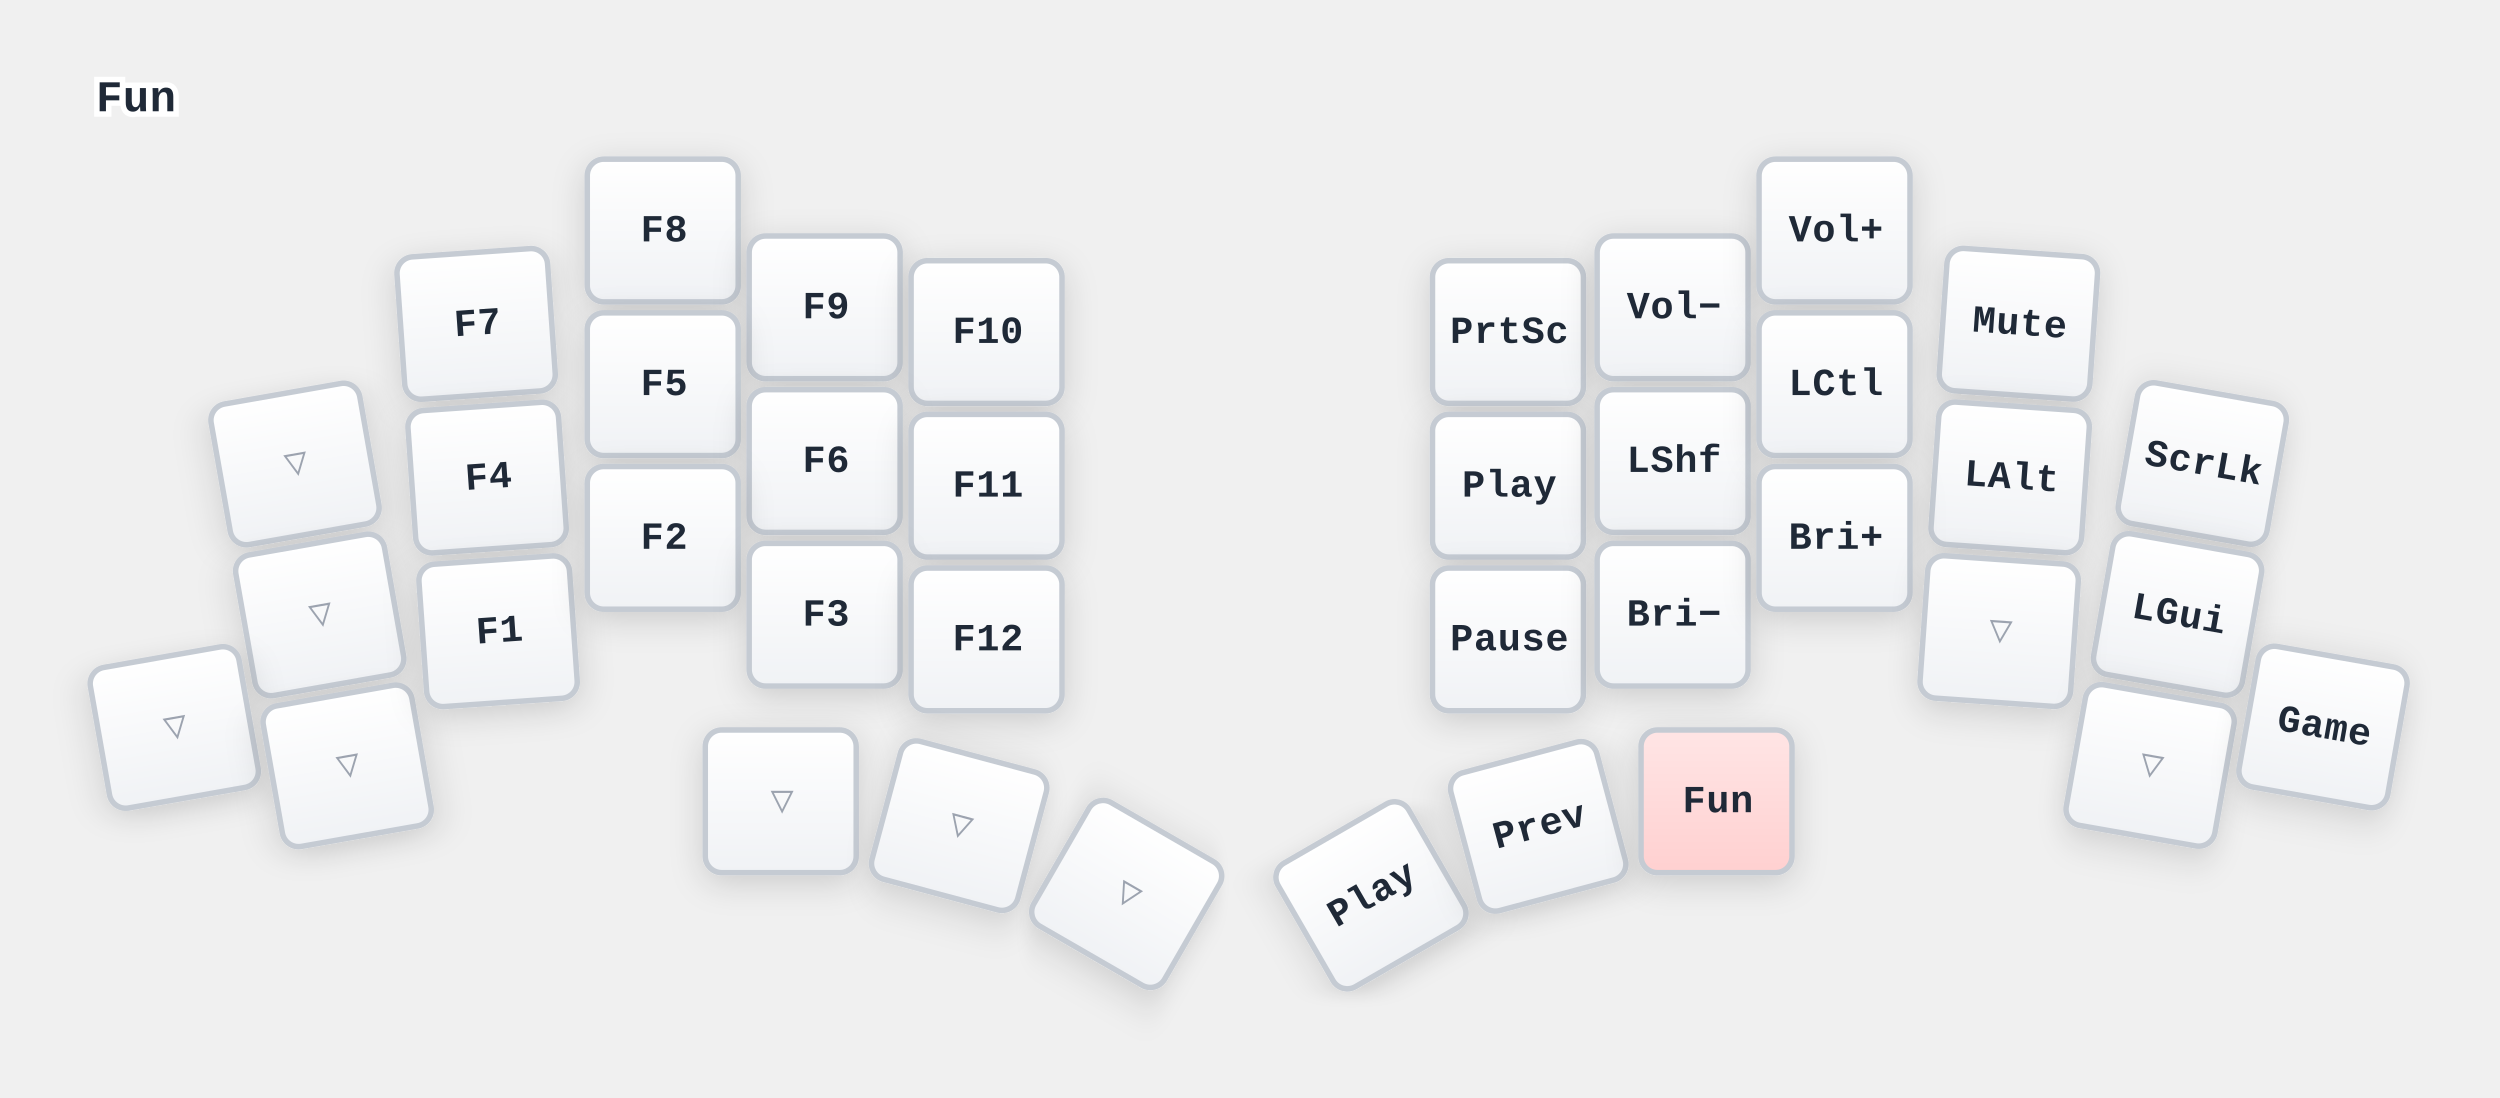
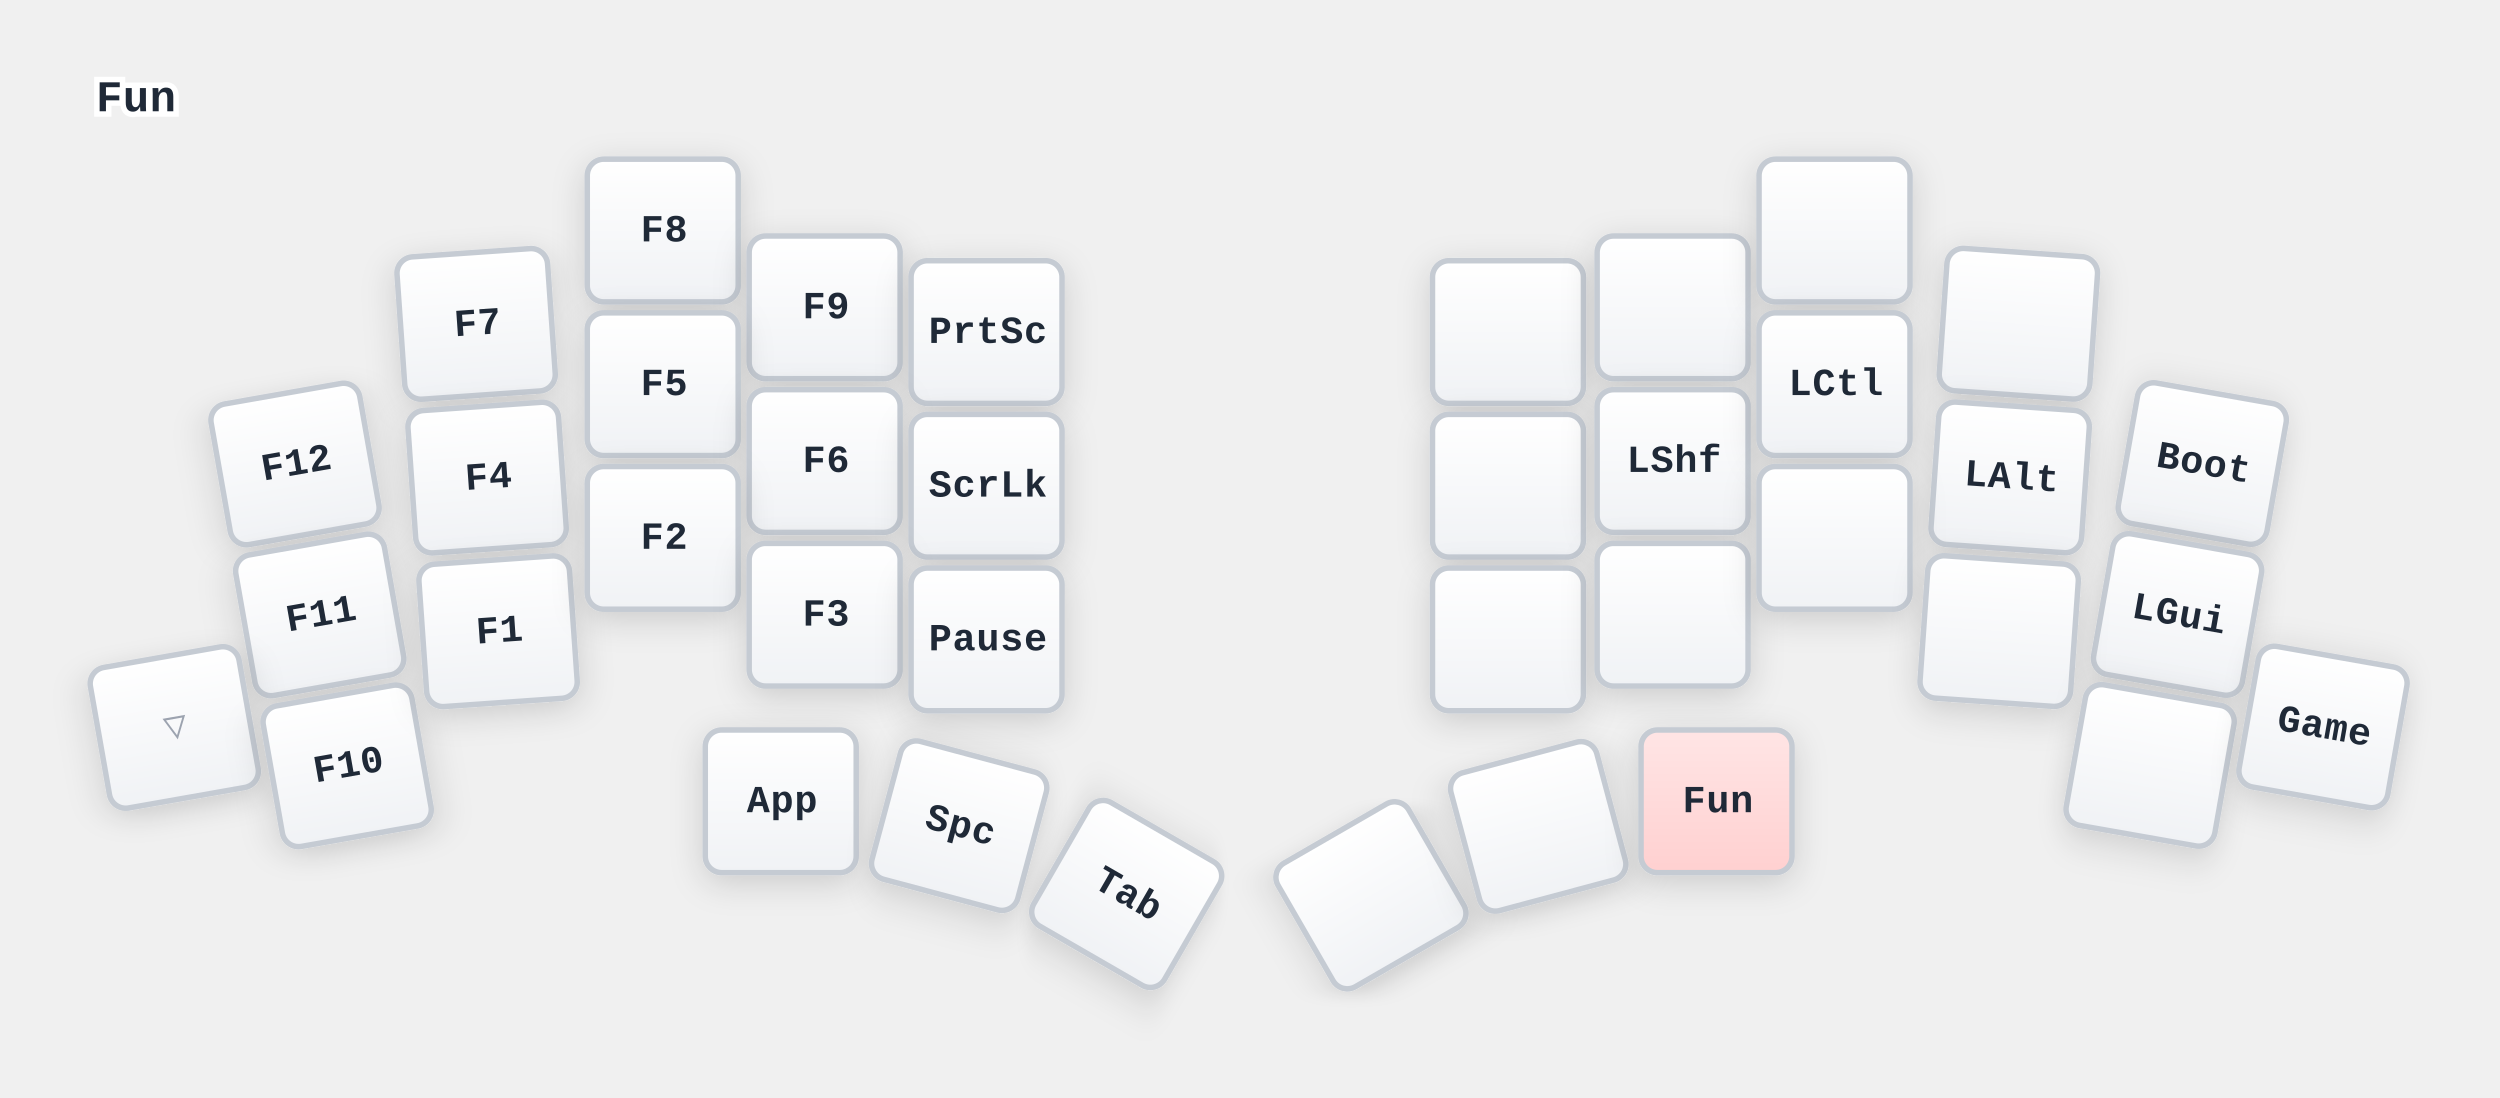
<svg xmlns="http://www.w3.org/2000/svg" width="911" height="400" viewBox="0 0 911 400" class="keymap">
  <defs>
    /* key gradients */
    <linearGradient id="keyGradient" x1="0%" y1="0%" x2="0%" y2="100%">
      <stop offset="0%" style="stop-color:#ffffff;stop-opacity:1" />
      <stop offset="100%" style="stop-color:#f0f2f5;stop-opacity:1" />
    </linearGradient>
    <linearGradient id="keyGradientCombo" x1="0%" y1="0%" x2="0%" y2="100%">
      <stop offset="0%" style="stop-color:#e3f2ff;stop-opacity:1" />
      <stop offset="100%" style="stop-color:#cfe7ff;stop-opacity:1" />
    </linearGradient>
    <linearGradient id="keyGradientHeld" x1="0%" y1="0%" x2="0%" y2="100%">
      <stop offset="0%" style="stop-color:#ffe5e5;stop-opacity:1" />
      <stop offset="100%" style="stop-color:#ffd0d0;stop-opacity:1" />
    </linearGradient>
    /* start glyphs */
    <svg id="mdi:skip-backward">
      <svg id="mdi-skip-backward" viewBox="0 0 24 24">
        <path d="M20,5V19L13,12M6,5V19H4V5M13,5V19L6,12" />
      </svg>
    </svg>
    <svg id="mdi:skip-forward">
      <svg id="mdi-skip-forward" viewBox="0 0 24 24">
        <path d="M4,5V19L11,12M18,5V19H20V5M11,5V19L18,12" />
      </svg>
    </svg>
    <svg id="mdi:volume-high">
      <svg id="mdi-volume-high" viewBox="0 0 24 24">
        <path d="M14,3.23V5.29C16.89,6.15 19,8.83 19,12C19,15.17 16.89,17.84 14,18.7V20.77C18,19.86 21,16.28 21,12C21,7.72 18,4.14 14,3.23M16.5,12C16.5,10.23 15.5,8.71 14,7.97V16C15.5,15.29 16.5,13.76 16.5,12M3,9V15H7L12,20V4L7,9H3Z" />
      </svg>
    </svg>
    <svg id="mdi:volume-medium">
      <svg id="mdi-volume-medium" viewBox="0 0 24 24">
        <path d="M5,9V15H9L14,20V4L9,9M18.5,12C18.5,10.23 17.5,8.71 16,7.97V16C17.5,15.29 18.5,13.76 18.5,12Z" />
      </svg>
    </svg>
    <svg id="mdi:volume-off">
      <svg id="mdi-volume-off" viewBox="0 0 24 24">
        <path d="M12,4L9.91,6.09L12,8.18M4.27,3L3,4.27L7.73,9H3V15H7L12,20V13.27L16.25,17.53C15.58,18.04 14.83,18.46 14,18.7V20.77C15.38,20.45 16.63,19.82 17.68,18.96L19.73,21L21,19.73L12,10.73M19,12C19,12.94 18.8,13.82 18.46,14.64L19.97,16.15C20.62,14.91 21,13.5 21,12C21,7.72 18,4.14 14,3.23V5.29C16.89,6.15 19,8.83 19,12M16.5,12C16.5,10.23 15.5,8.71 14,7.97V10.18L16.45,12.63C16.5,12.43 16.5,12.21 16.5,12Z" />
      </svg>
    </svg>
  </defs>/* end glyphs */
  <style>
    /* inherit to force styles through use tags */
    svg path {
      fill: inherit;
    }

    /* font and background color specifications */
    svg.keymap {
      font-family: 'Lilex Nerd Font', 'LilexNerdFont', SFMono-Regular, Consolas, Liberation Mono, Menlo, monospace;
      font-size: 12px;
      font-kerning: normal;
      text-rendering: optimizeLegibility;
      fill: #1f2937;
      font-variant-ligatures: none;
    }

    /* default key styling */
    rect.key {
      fill: url(#keyGradient);
      filter: drop-shadow(0 3px 6px rgba(0, 0, 0, 0.15));
    }

    rect.key {
      stroke: #c5cbd3;
      stroke-width: 2;
    }

    rect.combo {
      stroke: #8bb5e8;
      stroke-width: 2;
    }

    /* default key side styling, only used is draw_key_sides is set */
    rect.side {
      filter: brightness(90%);
    }

    /* color accent for combo boxes */
    rect.combo,
    rect.combo-separate {
      fill: url(#keyGradientCombo);
    }

    /* color accent for held keys */
    rect.held,
    rect.combo.held {
      fill: url(#keyGradientHeld);
    }

    /* color accent for ghost (optional) keys */
    rect.ghost,
    rect.combo.ghost {
      stroke-dasharray: 4, 4;
      stroke-width: 2;
    }

    text {
      text-anchor: middle;
      dominant-baseline: middle;
      letter-spacing: 0.01em;
    }

    /* main tap key text - larger and bold */
    text.tap {
      font-size: 14px;
      font-weight: 700;
      letter-spacing: 0.02em;
    }

    /* nerd font icons - ensure proper centering */
    text.tap.icon {
      font-size: 22px;
      dominant-baseline: central;
      text-anchor: middle;
      transform: translateY(0px);
      line-height: 1;
    }

    /* specific adjustments for different icon types */
    text.tap.icon.offset-full {
      transform: translate(-5px, 0px);
    }

    text.tap.icon.offset-half {
      transform: translate(-2.5px, 0px);
    }

    /* tap text with shifted - position left of center */
    text.tap.has-shifted {
      text-anchor: end;
      dominant-baseline: middle;
      transform: translateX(-4px);
      font-size: 18px;
      font-weight: 700;
    }

    /* styling for layer labels */
    text.label {
      font-weight: bold;
      text-anchor: start;
      stroke: white;
      stroke-width: 4;
      paint-order: stroke;
    }

    /* styling for optional footer */
    text.footer {
      text-anchor: end;
      dominant-baseline: auto;
      stroke: white;
      stroke-width: 4;
      paint-order: stroke;
    }

    /* styling for combo tap, and key non-tap label text */
    text.combo,
    text.hold,
    text.shifted,
    text.left,
    text.right {
      font-size: 11px;
      font-weight: 700;
      opacity: 0.95;
    }

    /* hold text positioned at bottom of key */
    text.hold {
      text-anchor: middle;
      dominant-baseline: auto;
      transform: translateY(18px);
    }

    /* shifted text positioned right of center */
    text.shifted {
      text-anchor: start;
      dominant-baseline: middle;
      transform: translateX(4px);
      font-size: 18px;
      font-weight: 700;
      opacity: 1;
    }

    text.left {
      text-anchor: start;
    }

    text.right {
      text-anchor: end;
    }

    /* layer activators */
    text.layer-activator {
      font-weight: 700;
      opacity: 0.9;
    }

    /* styling for hold/shifted label text in combo box */
    text.combo.hold,
    text.combo.shifted,
    text.combo.left,
    text.combo.right {
      font-size: 7.5px;
    }

    /* size variants for hold/shifted labels */
    text.small {
      font-size: 9px;
    }

    text.smaller {
      font-size: 6.5px;
      letter-spacing: -0.01em;
    }

    text.tiny {
      font-size: 6px;
      letter-spacing: -0.02em;
    }

    /* lighter symbol for transparent keys */
    text.trans {
      fill: #9ca3af;
    }

    /* styling for combo dendrons */
    path.combo {
      stroke-width: 1;
      stroke: #9ca3af;
      fill: none;
    }

    /* Start Tabler Icons Cleanup */
    /* cannot use height/width with glyphs */
    .icon-tabler&gt;path {
      fill: inherit;
      stroke: inherit;
      stroke-width: 2;
    }

    /* hide tabler's default box */
    .icon-tabler&gt;path[stroke="none"][fill="none"] {
      visibility: hidden;
    }

    /* End Tabler Icons Cleanup */

    svg.keymap {
      fill: #1f2937;
    }

    rect.key {
      fill: url(#keyGradient);
      filter: drop-shadow(0 3px 6px rgba(0, 0, 0, 0.15));
      stroke: #c5cbd3;
      stroke-width: 2;
    }

    rect.combo {
      stroke: #8bb5e8;
      stroke-width: 2;
    }

    rect.combo,
    rect.combo-separate {
      fill: url(#keyGradientCombo);
    }

    rect.held,
    rect.combo.held {
      fill: url(#keyGradientHeld);
    }

    text.label,
    text.footer {
      stroke: white;
    }

    text.trans {
      fill: #9ca3af;
    }

    path.combo {
      stroke: #9ca3af;
    }
  </style>
  <g transform="translate(30, 0)">
    <g transform="translate(0, 56)">
      <text x="5" y="-20" class="label" font-size="16">Fun</text>
      <g transform="translate(78, 113) rotate(-10.0)" class="key keypos-0">
        <rect rx="6" ry="6" x="-28" y="-26" width="55" height="52" class="key" />
+         <text x="0" y="0" class="key tap">F12</text>
+       </g>
+       <g transform="translate(144, 62) rotate(-4.0)" class="key keypos-1">
+         <rect rx="6" ry="6" x="-28" y="-26" width="55" height="52" class="key" />
+         <text x="0" y="0" class="key tap">F7</text>
+       </g>
+       <g transform="translate(212, 28)" class="key keypos-2">
+         <rect rx="6" ry="6" x="-28" y="-26" width="55" height="52" class="key" />
+         <text x="0" y="0" class="key tap">F8</text>
+       </g>
+       <g transform="translate(271, 56)" class="key keypos-3">
+         <rect rx="6" ry="6" x="-28" y="-26" width="55" height="52" class="key" />
+         <text x="0" y="0" class="key tap">F9</text>
+       </g>
+       <g transform="translate(330, 65)" class="key keypos-4">
+         <rect rx="6" ry="6" x="-28" y="-26" width="55" height="52" class="key" />
+         <text x="0" y="0" class="key tap">PrtSc</text>
+       </g>
+       <g transform="translate(520, 65)" class="key keypos-5">
+         <rect rx="6" ry="6" x="-28" y="-26" width="55" height="52" class="key" />
+         <text x="0" y="0" class="key tap" />
+       </g>
+       <g transform="translate(580, 56)" class="key keypos-6">
+         <rect rx="6" ry="6" x="-28" y="-26" width="55" height="52" class="key" />
+         <text x="0" y="0" class="key tap" />
+       </g>
+       <g transform="translate(639, 28)" class="key keypos-7">
+         <rect rx="6" ry="6" x="-28" y="-26" width="55" height="52" class="key" />
+         <text x="0" y="0" class="key tap" />
+       </g>
+       <g transform="translate(706, 62) rotate(4.0)" class="key keypos-8">
+         <rect rx="6" ry="6" x="-28" y="-26" width="55" height="52" class="key" />
+         <text x="0" y="0" class="key tap" />
+       </g>
+       <g transform="translate(773, 113) rotate(10.0)" class="key keypos-9">
+         <rect rx="6" ry="6" x="-28" y="-26" width="55" height="52" class="key" />
+         <text x="0" y="0" class="key tap">Boot</text>
+       </g>
+       <g transform="translate(87, 168) rotate(-10.0)" class="key keypos-10">
+         <rect rx="6" ry="6" x="-28" y="-26" width="55" height="52" class="key" />
+         <text x="0" y="0" class="key tap">F11</text>
+       </g>
+       <g transform="translate(148, 118) rotate(-4.0)" class="key keypos-11">
+         <rect rx="6" ry="6" x="-28" y="-26" width="55" height="52" class="key" />
+         <text x="0" y="0" class="key tap">F4</text>
+       </g>
+       <g transform="translate(212, 84)" class="key keypos-12">
+         <rect rx="6" ry="6" x="-28" y="-26" width="55" height="52" class="key" />
+         <text x="0" y="0" class="key tap">F5</text>
+       </g>
+       <g transform="translate(271, 112)" class="key keypos-13">
+         <rect rx="6" ry="6" x="-28" y="-26" width="55" height="52" class="key" />
+         <text x="0" y="0" class="key tap">F6</text>
+       </g>
+       <g transform="translate(330, 121)" class="key keypos-14">
+         <rect rx="6" ry="6" x="-28" y="-26" width="55" height="52" class="key" />
+         <text x="0" y="0" class="key tap">ScrLk</text>
+       </g>
+       <g transform="translate(520, 121)" class="key keypos-15">
+         <rect rx="6" ry="6" x="-28" y="-26" width="55" height="52" class="key" />
+         <text x="0" y="0" class="key tap" />
+       </g>
+       <g transform="translate(580, 112)" class="key keypos-16">
+         <rect rx="6" ry="6" x="-28" y="-26" width="55" height="52" class="key" />
+         <text x="0" y="0" class="key tap">LShf</text>
+       </g>
+       <g transform="translate(639, 84)" class="key keypos-17">
+         <rect rx="6" ry="6" x="-28" y="-26" width="55" height="52" class="key" />
+         <text x="0" y="0" class="key tap">LCtl</text>
+       </g>
+       <g transform="translate(703, 118) rotate(4.0)" class="key keypos-18">
+         <rect rx="6" ry="6" x="-28" y="-26" width="55" height="52" class="key" />
+         <text x="0" y="0" class="key tap">LAlt</text>
+       </g>
+       <g transform="translate(764, 168) rotate(10.0)" class="key keypos-19">
+         <rect rx="6" ry="6" x="-28" y="-26" width="55" height="52" class="key" />
+         <text x="0" y="0" class="key tap">LGui</text>
+       </g>
+       <g transform="translate(34, 209) rotate(-10.0)" class="key keypos-20">
+         <rect rx="6" ry="6" x="-28" y="-26" width="55" height="52" class="key" />
        <text x="0" y="0" class="key tap trans">▽</text>
      </g>
-       <g transform="translate(144, 62) rotate(-4.0)" class="key keypos-1">
-         <rect rx="6" ry="6" x="-28" y="-26" width="55" height="52" class="key" />
-         <text x="0" y="0" class="key tap">F7</text>
-       </g>
-       <g transform="translate(212, 28)" class="key keypos-2">
-         <rect rx="6" ry="6" x="-28" y="-26" width="55" height="52" class="key" />
-         <text x="0" y="0" class="key tap">F8</text>
-       </g>
-       <g transform="translate(271, 56)" class="key keypos-3">
-         <rect rx="6" ry="6" x="-28" y="-26" width="55" height="52" class="key" />
-         <text x="0" y="0" class="key tap">F9</text>
-       </g>
-       <g transform="translate(330, 65)" class="key keypos-4">
+       <g transform="translate(97, 223) rotate(-10.0)" class="key keypos-21">
        <rect rx="6" ry="6" x="-28" y="-26" width="55" height="52" class="key" />
        <text x="0" y="0" class="key tap">F10</text>
      </g>
-       <g transform="translate(520, 65)" class="key keypos-5">
-         <rect rx="6" ry="6" x="-28" y="-26" width="55" height="52" class="key" />
-         <text x="0" y="0" class="key tap">PrtSc</text>
-       </g>
-       <g transform="translate(580, 56)" class="key keypos-6">
-         <rect rx="6" ry="6" x="-28" y="-26" width="55" height="52" class="key" />
-         <text x="0" y="0" class="key tap">Vol−</text>
-       </g>
-       <g transform="translate(639, 28)" class="key keypos-7">
-         <rect rx="6" ry="6" x="-28" y="-26" width="55" height="52" class="key" />
-         <text x="0" y="0" class="key tap">Vol+</text>
-       </g>
-       <g transform="translate(706, 62) rotate(4.0)" class="key keypos-8">
-         <rect rx="6" ry="6" x="-28" y="-26" width="55" height="52" class="key" />
-         <text x="0" y="0" class="key tap">Mute</text>
-       </g>
-       <g transform="translate(773, 113) rotate(10.0)" class="key keypos-9">
-         <rect rx="6" ry="6" x="-28" y="-26" width="55" height="52" class="key" />
-         <text x="0" y="0" class="key tap">ScrLk</text>
-       </g>
-       <g transform="translate(87, 168) rotate(-10.0)" class="key keypos-10">
-         <rect rx="6" ry="6" x="-28" y="-26" width="55" height="52" class="key" />
-         <text x="0" y="0" class="key tap trans">▽</text>
-       </g>
-       <g transform="translate(148, 118) rotate(-4.0)" class="key keypos-11">
-         <rect rx="6" ry="6" x="-28" y="-26" width="55" height="52" class="key" />
-         <text x="0" y="0" class="key tap">F4</text>
-       </g>
-       <g transform="translate(212, 84)" class="key keypos-12">
-         <rect rx="6" ry="6" x="-28" y="-26" width="55" height="52" class="key" />
-         <text x="0" y="0" class="key tap">F5</text>
-       </g>
-       <g transform="translate(271, 112)" class="key keypos-13">
-         <rect rx="6" ry="6" x="-28" y="-26" width="55" height="52" class="key" />
-         <text x="0" y="0" class="key tap">F6</text>
-       </g>
-       <g transform="translate(330, 121)" class="key keypos-14">
-         <rect rx="6" ry="6" x="-28" y="-26" width="55" height="52" class="key" />
-         <text x="0" y="0" class="key tap">F11</text>
-       </g>
-       <g transform="translate(520, 121)" class="key keypos-15">
-         <rect rx="6" ry="6" x="-28" y="-26" width="55" height="52" class="key" />
-         <text x="0" y="0" class="key tap">Play</text>
-       </g>
-       <g transform="translate(580, 112)" class="key keypos-16">
-         <rect rx="6" ry="6" x="-28" y="-26" width="55" height="52" class="key" />
-         <text x="0" y="0" class="key tap">LShf</text>
-       </g>
-       <g transform="translate(639, 84)" class="key keypos-17">
-         <rect rx="6" ry="6" x="-28" y="-26" width="55" height="52" class="key" />
-         <text x="0" y="0" class="key tap">LCtl</text>
-       </g>
-       <g transform="translate(703, 118) rotate(4.0)" class="key keypos-18">
-         <rect rx="6" ry="6" x="-28" y="-26" width="55" height="52" class="key" />
-         <text x="0" y="0" class="key tap">LAlt</text>
-       </g>
-       <g transform="translate(764, 168) rotate(10.0)" class="key keypos-19">
-         <rect rx="6" ry="6" x="-28" y="-26" width="55" height="52" class="key" />
-         <text x="0" y="0" class="key tap">LGui</text>
-       </g>
-       <g transform="translate(34, 209) rotate(-10.0)" class="key keypos-20">
-         <rect rx="6" ry="6" x="-28" y="-26" width="55" height="52" class="key" />
-         <text x="0" y="0" class="key tap trans">▽</text>
-       </g>
-       <g transform="translate(97, 223) rotate(-10.0)" class="key keypos-21">
-         <rect rx="6" ry="6" x="-28" y="-26" width="55" height="52" class="key" />
-         <text x="0" y="0" class="key tap trans">▽</text>
-       </g>
      <g transform="translate(152, 174) rotate(-4.0)" class="key keypos-22">
        <rect rx="6" ry="6" x="-28" y="-26" width="55" height="52" class="key" />
        <text x="0" y="0" class="key tap">F1</text>
      </g>
      <g transform="translate(212, 140)" class="key keypos-23">
        <rect rx="6" ry="6" x="-28" y="-26" width="55" height="52" class="key" />
        <text x="0" y="0" class="key tap">F2</text>
      </g>
      <g transform="translate(271, 168)" class="key keypos-24">
        <rect rx="6" ry="6" x="-28" y="-26" width="55" height="52" class="key" />
        <text x="0" y="0" class="key tap">F3</text>
      </g>
      <g transform="translate(330, 177)" class="key keypos-25">
        <rect rx="6" ry="6" x="-28" y="-26" width="55" height="52" class="key" />
-         <text x="0" y="0" class="key tap">F12</text>
+         <text x="0" y="0" class="key tap">Pause</text>
      </g>
      <g transform="translate(520, 177)" class="key keypos-26">
        <rect rx="6" ry="6" x="-28" y="-26" width="55" height="52" class="key" />
-         <text x="0" y="0" class="key tap">Pause</text>
+         <text x="0" y="0" class="key tap" />
      </g>
      <g transform="translate(580, 168)" class="key keypos-27">
        <rect rx="6" ry="6" x="-28" y="-26" width="55" height="52" class="key" />
-         <text x="0" y="0" class="key tap">Bri−</text>
+         <text x="0" y="0" class="key tap" />
      </g>
      <g transform="translate(639, 140)" class="key keypos-28">
        <rect rx="6" ry="6" x="-28" y="-26" width="55" height="52" class="key" />
-         <text x="0" y="0" class="key tap">Bri+</text>
+         <text x="0" y="0" class="key tap" />
      </g>
      <g transform="translate(699, 174) rotate(4.0)" class="key keypos-29">
        <rect rx="6" ry="6" x="-28" y="-26" width="55" height="52" class="key" />
-         <text x="0" y="0" class="key tap trans">▽</text>
+         <text x="0" y="0" class="key tap" />
      </g>
      <g transform="translate(754, 223) rotate(10.0)" class="key keypos-30">
        <rect rx="6" ry="6" x="-28" y="-26" width="55" height="52" class="key" />
-         <text x="0" y="0" class="key tap trans">▽</text>
+         <text x="0" y="0" class="key tap" />
      </g>
      <g transform="translate(817, 209) rotate(10.0)" class="key keypos-31">
        <rect rx="6" ry="6" x="-28" y="-26" width="55" height="52" class="key" />
        <text x="0" y="0" class="key tap">Game</text>
      </g>
      <g transform="translate(255, 236)" class="key keypos-32">
        <rect rx="6" ry="6" x="-28" y="-26" width="55" height="52" class="key" />
-         <text x="0" y="0" class="key tap trans">▽</text>
+         <text x="0" y="0" class="key tap">App</text>
      </g>
      <g transform="translate(320, 245) rotate(15.0)" class="key keypos-33">
        <rect rx="6" ry="6" x="-28" y="-26" width="55" height="52" class="key" />
-         <text x="0" y="0" class="key tap trans">▽</text>
+         <text x="0" y="0" class="key tap">Spc</text>
      </g>
      <g transform="translate(381, 270) rotate(30.0)" class="key keypos-34">
        <rect rx="6" ry="6" x="-28" y="-26" width="55" height="52" class="key" />
-         <text x="0" y="0" class="key tap trans">▽</text>
+         <text x="0" y="0" class="key tap">Tab</text>
      </g>
      <g transform="translate(470, 270) rotate(-30.0)" class="key keypos-35">
        <rect rx="6" ry="6" x="-28" y="-26" width="55" height="52" class="key" />
-         <text x="0" y="0" class="key tap">Play</text>
+         <text x="0" y="0" class="key tap" />
      </g>
      <g transform="translate(531, 245) rotate(-15.0)" class="key keypos-36">
        <rect rx="6" ry="6" x="-28" y="-26" width="55" height="52" class="key" />
-         <text x="0" y="0" class="key tap">Prev</text>
+         <text x="0" y="0" class="key tap" />
      </g>
      <g transform="translate(596, 236)" class="key keypos-37">
        <rect rx="6" ry="6" x="-28" y="-26" width="55" height="52" class="key held" />
        <text x="0" y="0" class="key tap">Fun</text>
      </g>
    </g>
  </g>
</svg>
